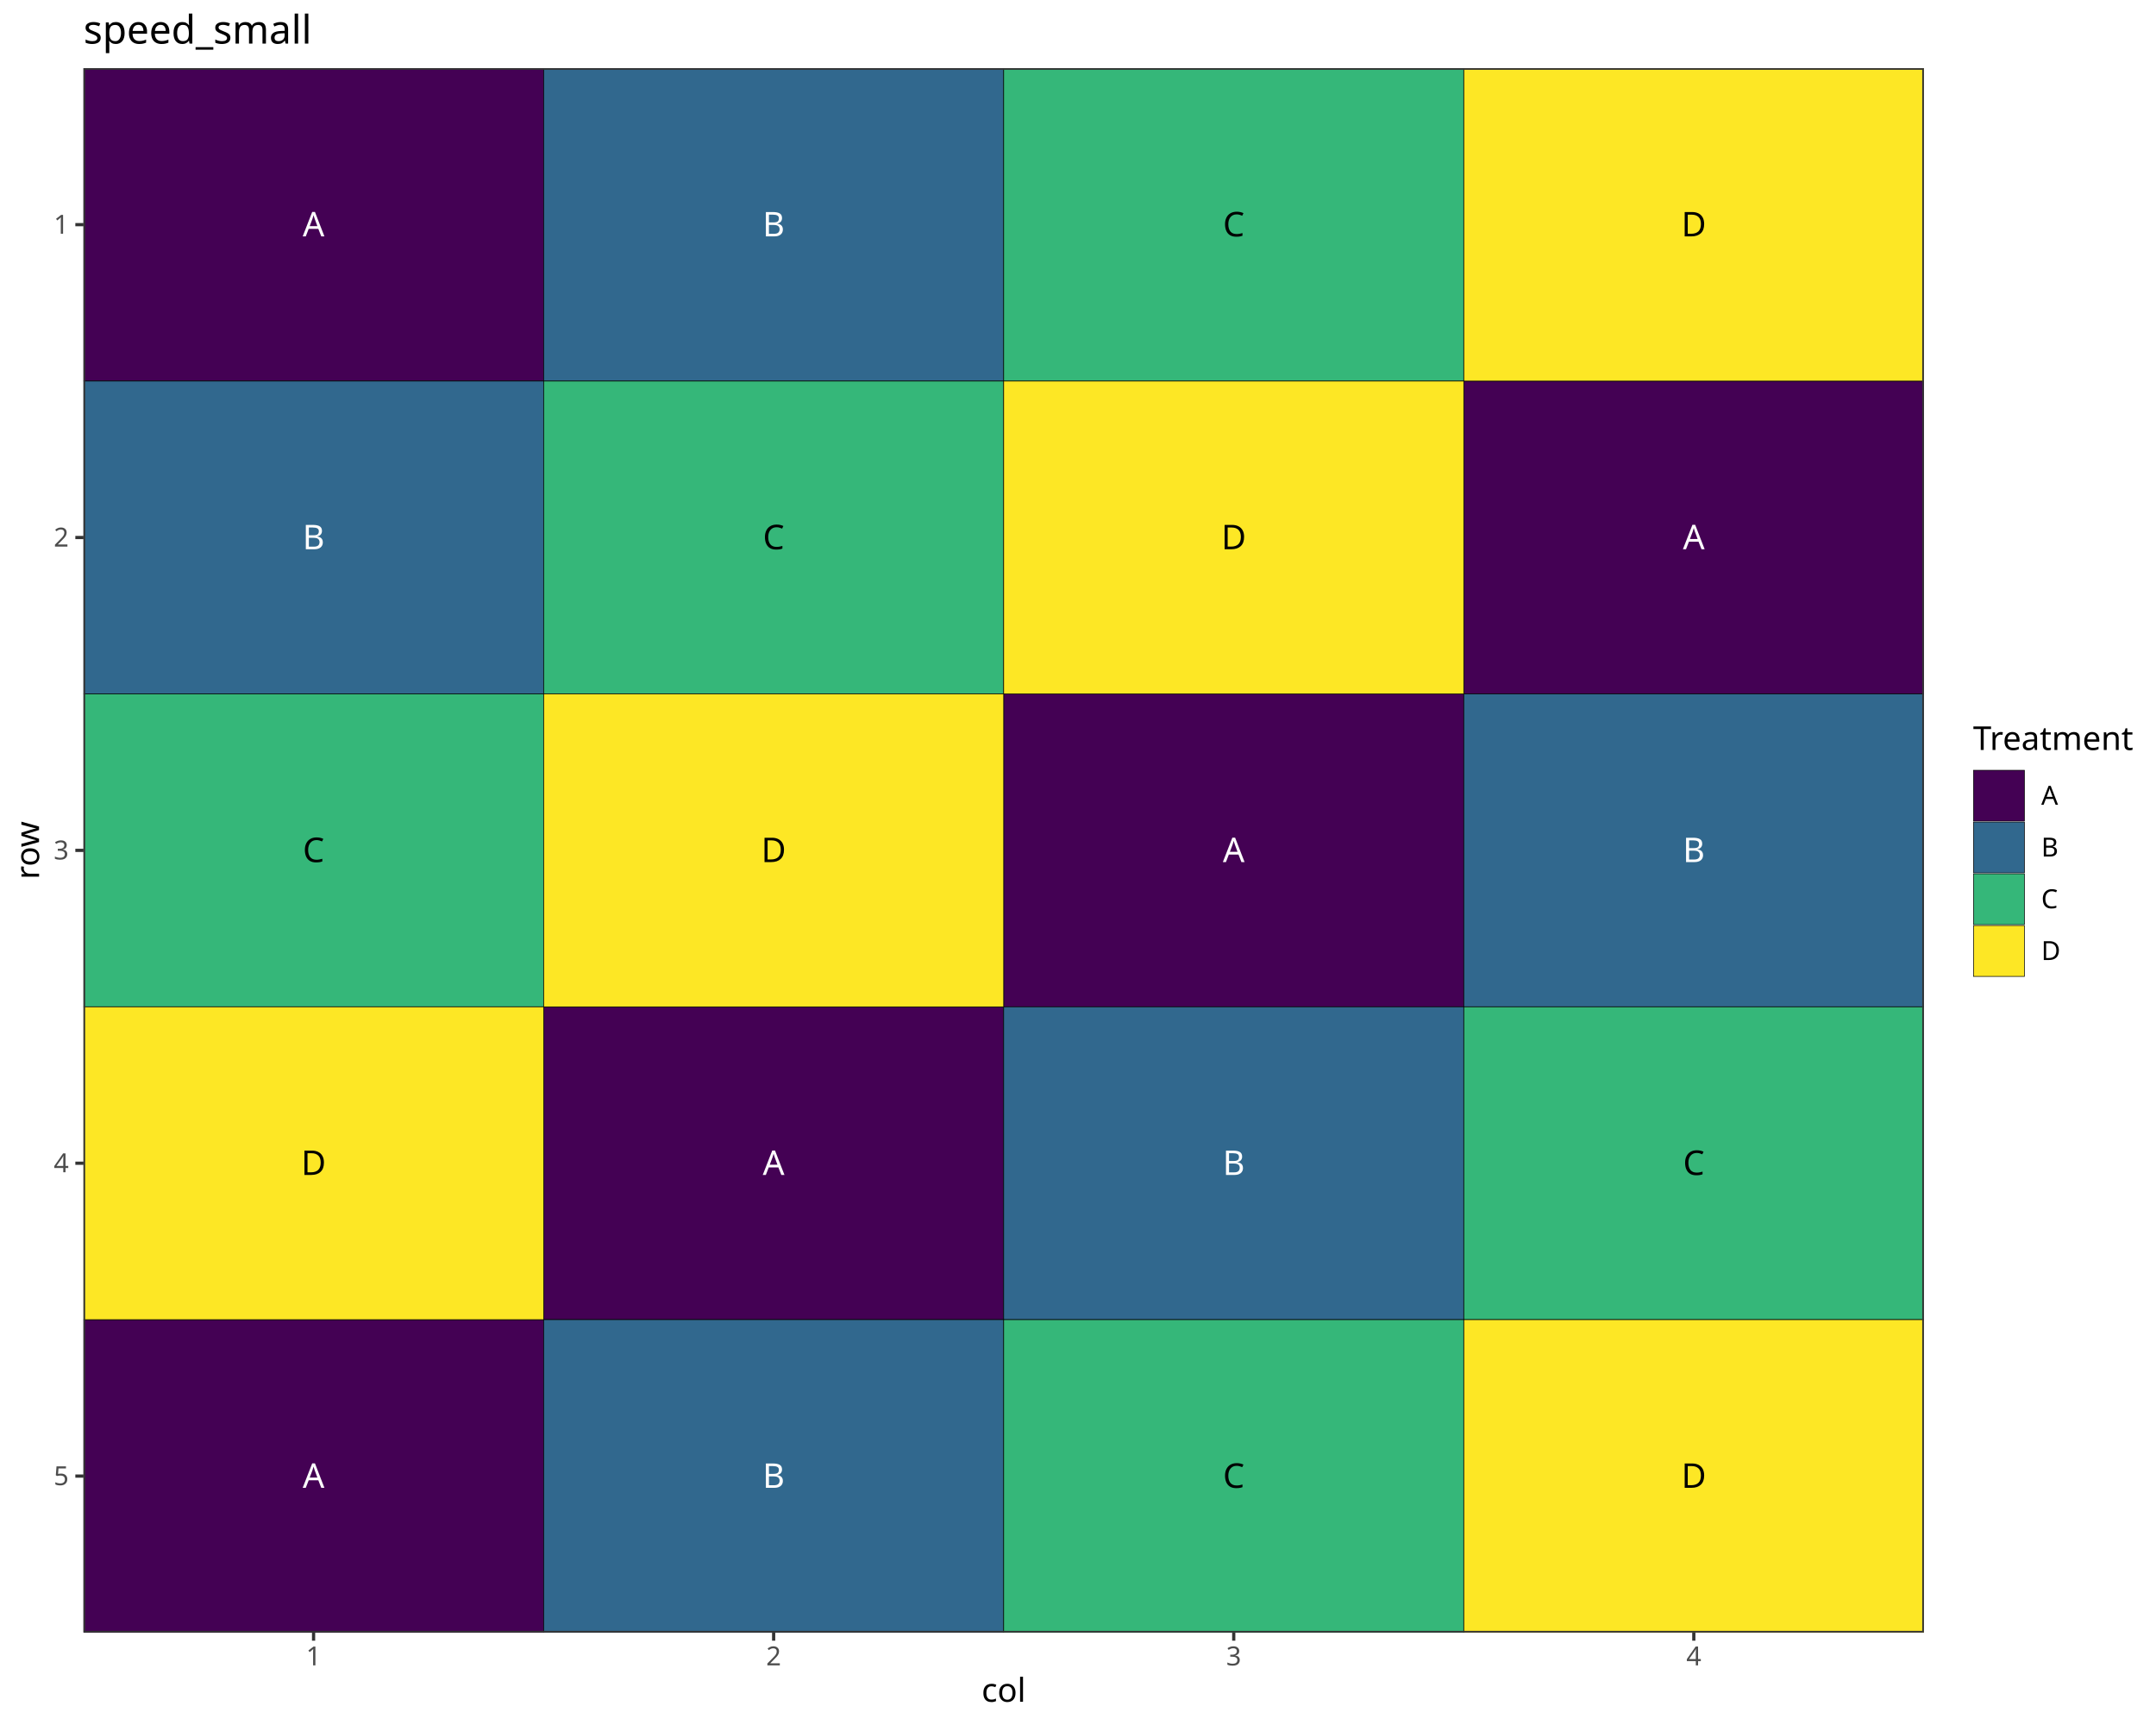
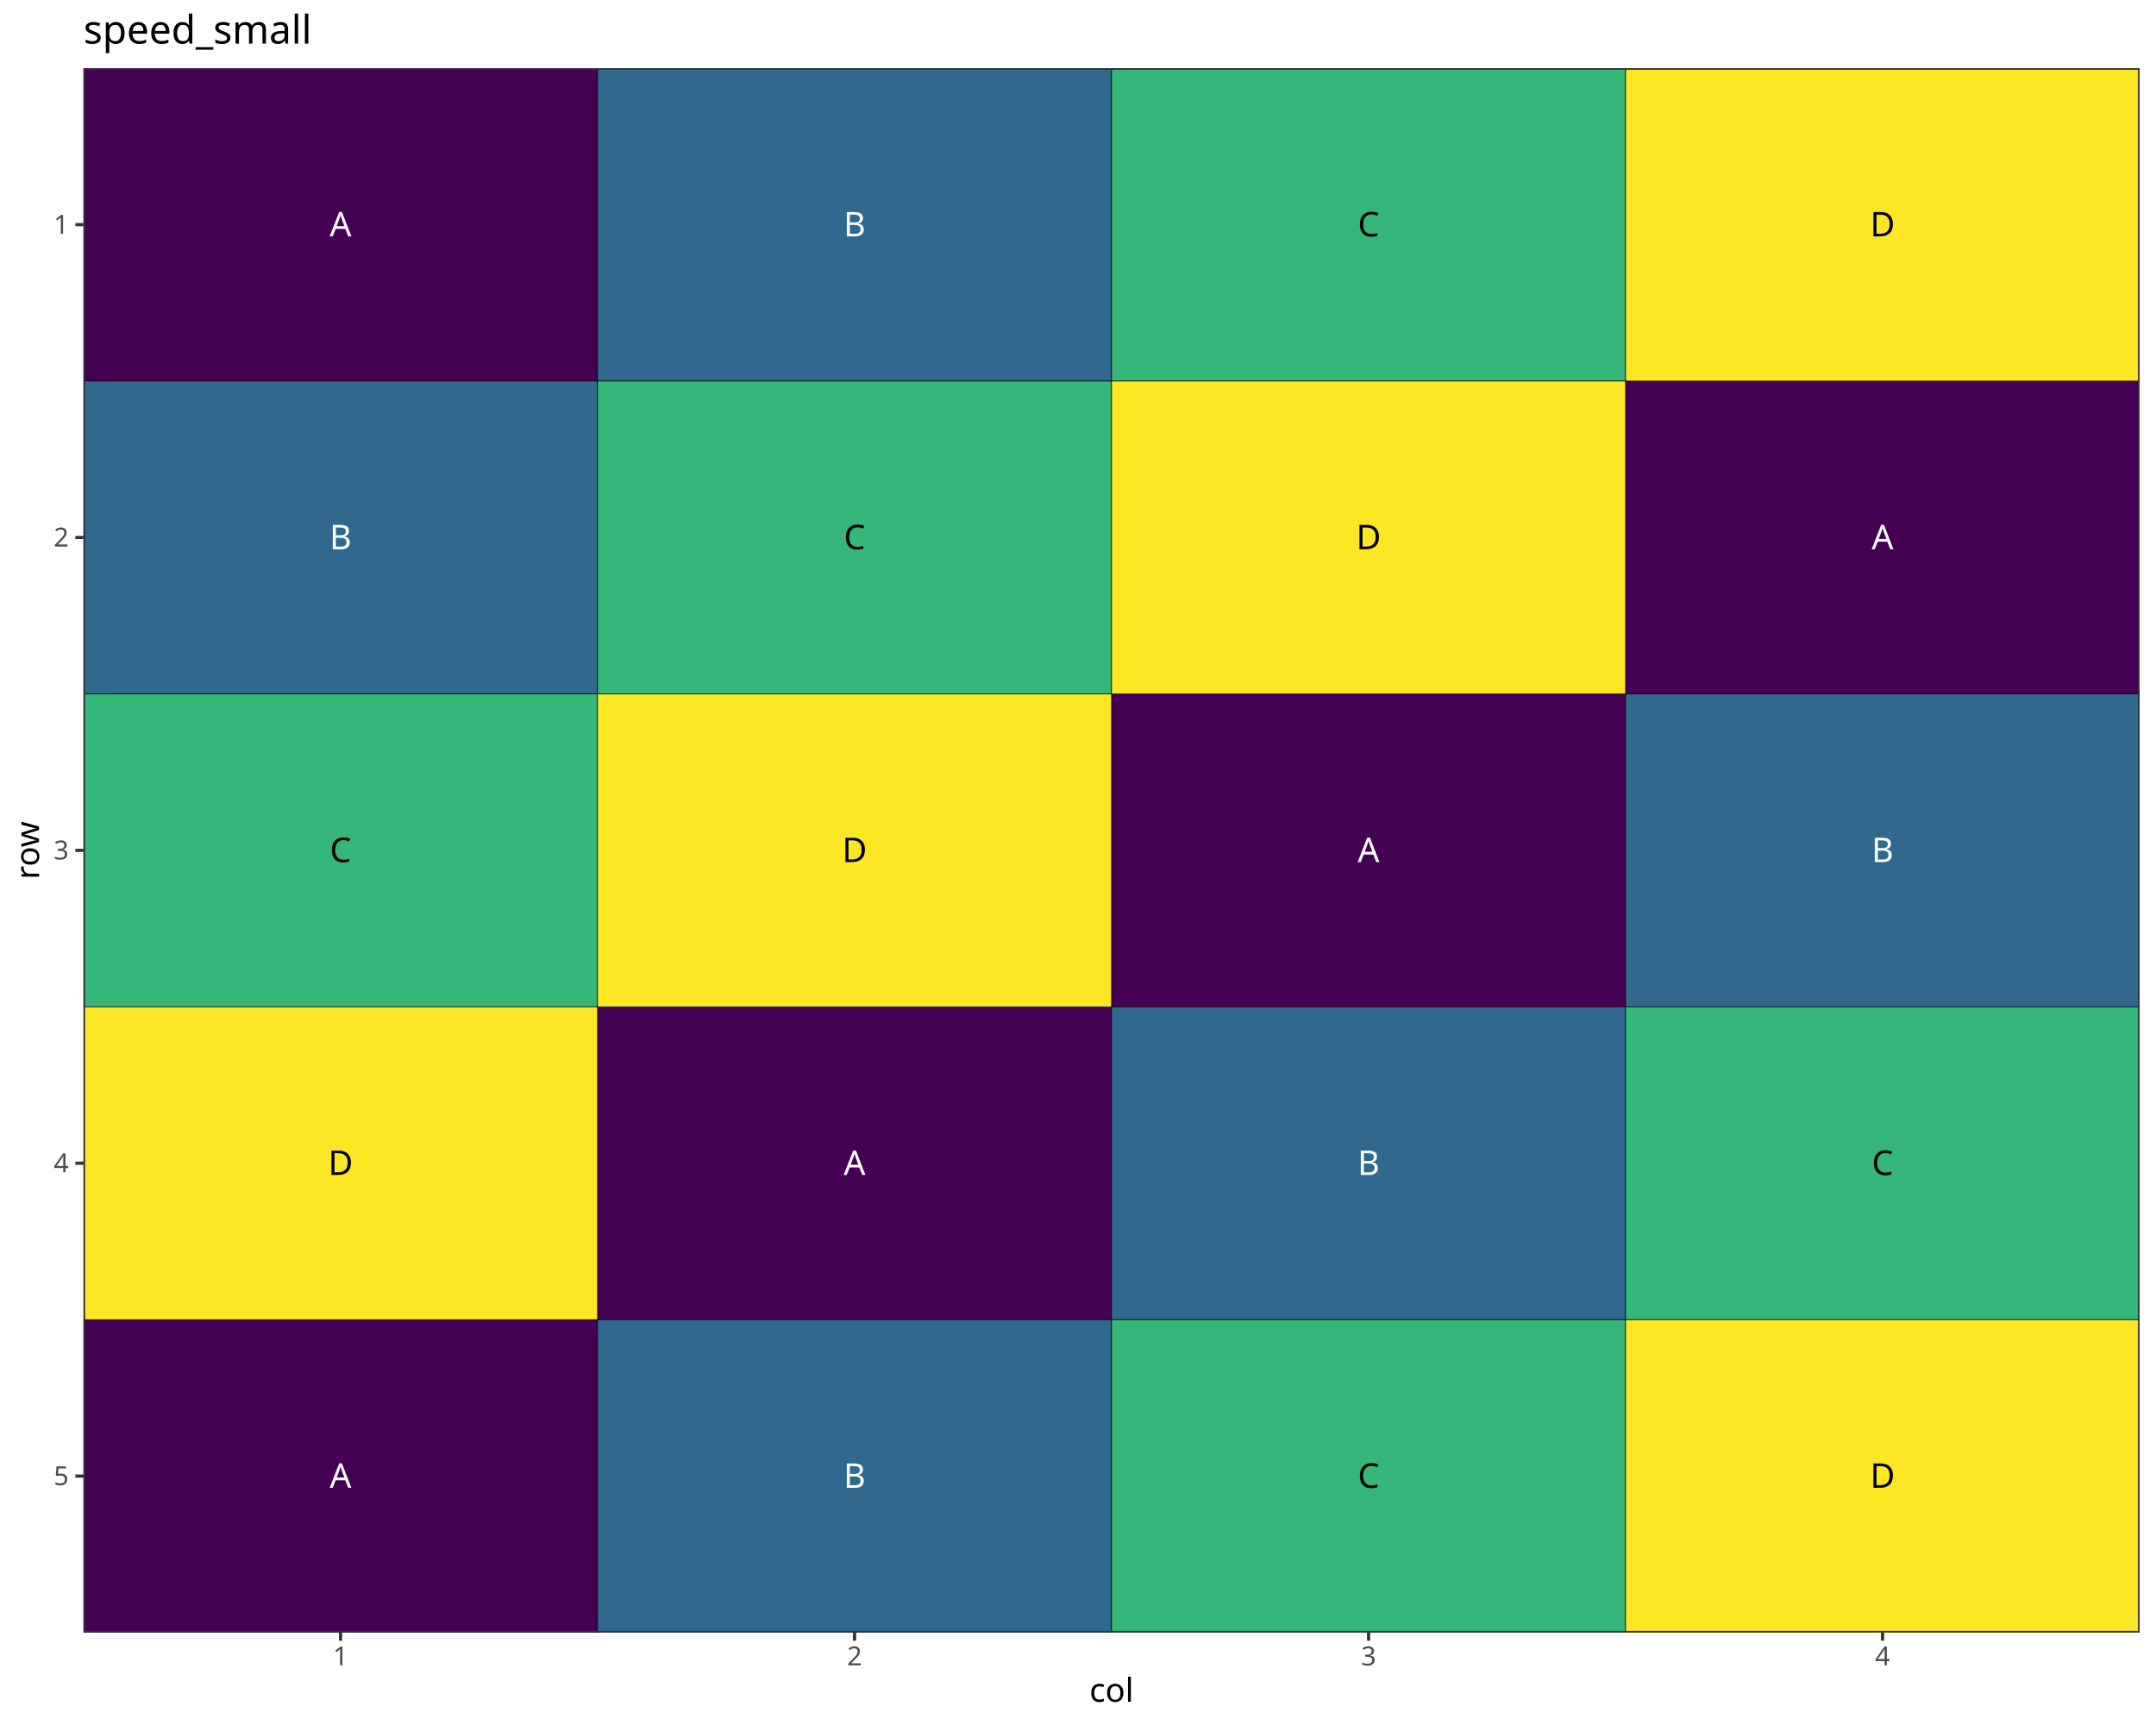
<svg xmlns="http://www.w3.org/2000/svg" class="svglite" data-engine-version="2.0" width="720.00pt" height="576.00pt" viewBox="0 0 720.00 576.00">
  <defs>
    <style type="text/css">
    .svglite line, .svglite polyline, .svglite polygon, .svglite path, .svglite rect, .svglite circle {
      fill: none;
      stroke: #000000;
      stroke-linecap: round;
      stroke-linejoin: round;
      stroke-miterlimit: 10.00;
    }
  </style>
  </defs>
  <rect width="100%" height="100%" style="stroke: none; fill: #FFFFFF;" />
  <defs>
    <clipPath id="cpMC4wMHw3MjAuMDB8MC4wMHw1NzYuMDA=">
      <rect x="0.00" y="0.00" width="720.00" height="576.00" />
    </clipPath>
  </defs>
  <g clip-path="url(#cpMC4wMHw3MjAuMDB8MC4wMHw1NzYuMDA=)">
-     <rect x="-0" y="0.00" width="720.00" height="576.00" style="stroke-width: 1.07; stroke: #FFFFFF; fill: #FFFFFF;" />
+     <rect x="0.00" y="0.00" width="720.00" height="576.00" style="stroke-width: 1.07; stroke: #FFFFFF; fill: #FFFFFF;" />
  </g>
  <defs>
-     <clipPath id="cpMjcuOTB8NjQyLjQ3fDIyLjc4fDU0NS4xMQ==">
-       <rect x="27.90" y="22.78" width="614.57" height="522.33" />
+     <clipPath id="cpMjcuOTB8NzE0LjUyfDIyLjc4fDU0NS4xMQ==">
+       <rect x="27.90" y="22.78" width="686.62" height="522.33" />
    </clipPath>
  </defs>
-   <g clip-path="url(#cpMjcuOTB8NjQyLjQ3fDIyLjc4fDU0NS4xMQ==)">
-     <rect x="27.90" y="22.78" width="614.57" height="522.33" style="stroke-width: 1.07; stroke: none; fill: #FFFFFF;" />
-     <polyline points="27.90,22.78 642.47,22.78 " style="stroke-width: 0.53; stroke: #EBEBEB; stroke-linecap: butt;" />
-     <polyline points="27.90,127.25 642.47,127.25 " style="stroke-width: 0.53; stroke: #EBEBEB; stroke-linecap: butt;" />
-     <polyline points="27.90,231.72 642.47,231.72 " style="stroke-width: 0.53; stroke: #EBEBEB; stroke-linecap: butt;" />
-     <polyline points="27.90,336.18 642.47,336.18 " style="stroke-width: 0.53; stroke: #EBEBEB; stroke-linecap: butt;" />
-     <polyline points="27.90,440.65 642.47,440.65 " style="stroke-width: 0.53; stroke: #EBEBEB; stroke-linecap: butt;" />
-     <polyline points="27.90,545.11 642.47,545.11 " style="stroke-width: 0.53; stroke: #EBEBEB; stroke-linecap: butt;" />
+   <g clip-path="url(#cpMjcuOTB8NzE0LjUyfDIyLjc4fDU0NS4xMQ==)">
+     <rect x="27.90" y="22.78" width="686.62" height="522.33" style="stroke-width: 1.07; stroke: none; fill: #FFFFFF;" />
+     <polyline points="27.90,22.78 714.52,22.78 " style="stroke-width: 0.53; stroke: #EBEBEB; stroke-linecap: butt;" />
+     <polyline points="27.90,127.25 714.52,127.25 " style="stroke-width: 0.53; stroke: #EBEBEB; stroke-linecap: butt;" />
+     <polyline points="27.90,231.72 714.52,231.72 " style="stroke-width: 0.53; stroke: #EBEBEB; stroke-linecap: butt;" />
+     <polyline points="27.90,336.18 714.52,336.18 " style="stroke-width: 0.53; stroke: #EBEBEB; stroke-linecap: butt;" />
+     <polyline points="27.90,440.65 714.52,440.65 " style="stroke-width: 0.53; stroke: #EBEBEB; stroke-linecap: butt;" />
+     <polyline points="27.90,545.11 714.52,545.11 " style="stroke-width: 0.53; stroke: #EBEBEB; stroke-linecap: butt;" />
    <polyline points="27.90,545.11 27.90,22.78 " style="stroke-width: 0.53; stroke: #EBEBEB; stroke-linecap: butt;" />
-     <polyline points="181.54,545.11 181.54,22.78 " style="stroke-width: 0.53; stroke: #EBEBEB; stroke-linecap: butt;" />
-     <polyline points="335.18,545.11 335.18,22.78 " style="stroke-width: 0.53; stroke: #EBEBEB; stroke-linecap: butt;" />
-     <polyline points="488.83,545.11 488.83,22.78 " style="stroke-width: 0.53; stroke: #EBEBEB; stroke-linecap: butt;" />
-     <polyline points="642.47,545.11 642.47,22.78 " style="stroke-width: 0.53; stroke: #EBEBEB; stroke-linecap: butt;" />
-     <polyline points="27.90,75.02 642.47,75.02 " style="stroke-width: 1.07; stroke: #EBEBEB; stroke-linecap: butt;" />
-     <polyline points="27.90,179.48 642.47,179.48 " style="stroke-width: 1.07; stroke: #EBEBEB; stroke-linecap: butt;" />
-     <polyline points="27.90,283.95 642.47,283.95 " style="stroke-width: 1.07; stroke: #EBEBEB; stroke-linecap: butt;" />
-     <polyline points="27.90,388.41 642.47,388.41 " style="stroke-width: 1.07; stroke: #EBEBEB; stroke-linecap: butt;" />
-     <polyline points="27.90,492.88 642.47,492.88 " style="stroke-width: 1.07; stroke: #EBEBEB; stroke-linecap: butt;" />
-     <polyline points="104.72,545.11 104.72,22.78 " style="stroke-width: 1.07; stroke: #EBEBEB; stroke-linecap: butt;" />
-     <polyline points="258.36,545.11 258.36,22.78 " style="stroke-width: 1.07; stroke: #EBEBEB; stroke-linecap: butt;" />
-     <polyline points="412.01,545.11 412.01,22.78 " style="stroke-width: 1.07; stroke: #EBEBEB; stroke-linecap: butt;" />
-     <polyline points="565.65,545.11 565.65,22.78 " style="stroke-width: 1.07; stroke: #EBEBEB; stroke-linecap: butt;" />
-     <rect x="27.90" y="22.78" width="153.64" height="104.47" style="stroke-width: 0.21; stroke-linecap: butt; stroke-linejoin: miter; fill: #440154;" />
-     <rect x="181.54" y="336.18" width="153.64" height="104.47" style="stroke-width: 0.21; stroke-linecap: butt; stroke-linejoin: miter; fill: #440154;" />
-     <rect x="335.18" y="231.72" width="153.64" height="104.47" style="stroke-width: 0.21; stroke-linecap: butt; stroke-linejoin: miter; fill: #440154;" />
-     <rect x="488.83" y="127.25" width="153.64" height="104.47" style="stroke-width: 0.21; stroke-linecap: butt; stroke-linejoin: miter; fill: #440154;" />
-     <rect x="27.90" y="440.65" width="153.64" height="104.47" style="stroke-width: 0.21; stroke-linecap: butt; stroke-linejoin: miter; fill: #440154;" />
-     <rect x="181.54" y="22.78" width="153.64" height="104.47" style="stroke-width: 0.21; stroke-linecap: butt; stroke-linejoin: miter; fill: #31688E;" />
-     <rect x="335.18" y="336.18" width="153.64" height="104.47" style="stroke-width: 0.21; stroke-linecap: butt; stroke-linejoin: miter; fill: #31688E;" />
-     <rect x="488.83" y="231.72" width="153.64" height="104.47" style="stroke-width: 0.21; stroke-linecap: butt; stroke-linejoin: miter; fill: #31688E;" />
-     <rect x="27.90" y="127.25" width="153.64" height="104.47" style="stroke-width: 0.21; stroke-linecap: butt; stroke-linejoin: miter; fill: #31688E;" />
-     <rect x="181.54" y="440.65" width="153.64" height="104.47" style="stroke-width: 0.21; stroke-linecap: butt; stroke-linejoin: miter; fill: #31688E;" />
-     <rect x="335.18" y="22.78" width="153.64" height="104.47" style="stroke-width: 0.21; stroke-linecap: butt; stroke-linejoin: miter; fill: #35B779;" />
-     <rect x="488.83" y="336.18" width="153.64" height="104.47" style="stroke-width: 0.21; stroke-linecap: butt; stroke-linejoin: miter; fill: #35B779;" />
-     <rect x="27.90" y="231.72" width="153.64" height="104.47" style="stroke-width: 0.21; stroke-linecap: butt; stroke-linejoin: miter; fill: #35B779;" />
-     <rect x="181.54" y="127.25" width="153.64" height="104.47" style="stroke-width: 0.21; stroke-linecap: butt; stroke-linejoin: miter; fill: #35B779;" />
-     <rect x="335.18" y="440.65" width="153.64" height="104.47" style="stroke-width: 0.21; stroke-linecap: butt; stroke-linejoin: miter; fill: #35B779;" />
-     <rect x="488.83" y="22.78" width="153.64" height="104.47" style="stroke-width: 0.21; stroke-linecap: butt; stroke-linejoin: miter; fill: #FDE725;" />
-     <rect x="27.90" y="336.18" width="153.64" height="104.47" style="stroke-width: 0.21; stroke-linecap: butt; stroke-linejoin: miter; fill: #FDE725;" />
-     <rect x="181.54" y="231.72" width="153.64" height="104.47" style="stroke-width: 0.21; stroke-linecap: butt; stroke-linejoin: miter; fill: #FDE725;" />
-     <rect x="335.18" y="127.25" width="153.64" height="104.47" style="stroke-width: 0.21; stroke-linecap: butt; stroke-linejoin: miter; fill: #FDE725;" />
-     <rect x="488.83" y="440.65" width="153.64" height="104.47" style="stroke-width: 0.21; stroke-linecap: butt; stroke-linejoin: miter; fill: #FDE725;" />
-     <text x="104.72" y="78.93" text-anchor="middle" style="font-size: 11.38px; fill: #FFFFFF; font-family: sans;" textLength="7.59px" lengthAdjust="spacingAndGlyphs">A</text>
-     <text x="258.36" y="392.33" text-anchor="middle" style="font-size: 11.38px; fill: #FFFFFF; font-family: sans;" textLength="7.59px" lengthAdjust="spacingAndGlyphs">A</text>
-     <text x="412.01" y="287.86" text-anchor="middle" style="font-size: 11.38px; fill: #FFFFFF; font-family: sans;" textLength="7.59px" lengthAdjust="spacingAndGlyphs">A</text>
-     <text x="565.65" y="183.40" text-anchor="middle" style="font-size: 11.38px; fill: #FFFFFF; font-family: sans;" textLength="7.59px" lengthAdjust="spacingAndGlyphs">A</text>
-     <text x="104.72" y="496.80" text-anchor="middle" style="font-size: 11.38px; fill: #FFFFFF; font-family: sans;" textLength="7.59px" lengthAdjust="spacingAndGlyphs">A</text>
-     <text x="258.36" y="78.93" text-anchor="middle" style="font-size: 11.38px; fill: #FFFFFF; font-family: sans;" textLength="7.59px" lengthAdjust="spacingAndGlyphs">B</text>
-     <text x="412.01" y="392.33" text-anchor="middle" style="font-size: 11.38px; fill: #FFFFFF; font-family: sans;" textLength="7.59px" lengthAdjust="spacingAndGlyphs">B</text>
-     <text x="565.65" y="287.86" text-anchor="middle" style="font-size: 11.38px; fill: #FFFFFF; font-family: sans;" textLength="7.59px" lengthAdjust="spacingAndGlyphs">B</text>
-     <text x="104.72" y="183.40" text-anchor="middle" style="font-size: 11.38px; fill: #FFFFFF; font-family: sans;" textLength="7.59px" lengthAdjust="spacingAndGlyphs">B</text>
-     <text x="258.36" y="496.80" text-anchor="middle" style="font-size: 11.38px; fill: #FFFFFF; font-family: sans;" textLength="7.59px" lengthAdjust="spacingAndGlyphs">B</text>
-     <text x="412.01" y="78.93" text-anchor="middle" style="font-size: 11.38px; font-family: sans;" textLength="8.22px" lengthAdjust="spacingAndGlyphs">C</text>
-     <text x="565.65" y="392.33" text-anchor="middle" style="font-size: 11.38px; font-family: sans;" textLength="8.22px" lengthAdjust="spacingAndGlyphs">C</text>
-     <text x="104.72" y="287.86" text-anchor="middle" style="font-size: 11.38px; font-family: sans;" textLength="8.22px" lengthAdjust="spacingAndGlyphs">C</text>
-     <text x="258.36" y="183.40" text-anchor="middle" style="font-size: 11.38px; font-family: sans;" textLength="8.22px" lengthAdjust="spacingAndGlyphs">C</text>
-     <text x="412.01" y="496.80" text-anchor="middle" style="font-size: 11.38px; font-family: sans;" textLength="8.22px" lengthAdjust="spacingAndGlyphs">C</text>
-     <text x="565.65" y="78.93" text-anchor="middle" style="font-size: 11.38px; font-family: sans;" textLength="8.22px" lengthAdjust="spacingAndGlyphs">D</text>
-     <text x="104.72" y="392.33" text-anchor="middle" style="font-size: 11.38px; font-family: sans;" textLength="8.22px" lengthAdjust="spacingAndGlyphs">D</text>
-     <text x="258.36" y="287.86" text-anchor="middle" style="font-size: 11.38px; font-family: sans;" textLength="8.22px" lengthAdjust="spacingAndGlyphs">D</text>
-     <text x="412.01" y="183.40" text-anchor="middle" style="font-size: 11.38px; font-family: sans;" textLength="8.22px" lengthAdjust="spacingAndGlyphs">D</text>
-     <text x="565.65" y="496.80" text-anchor="middle" style="font-size: 11.38px; font-family: sans;" textLength="8.22px" lengthAdjust="spacingAndGlyphs">D</text>
-     <rect x="27.90" y="22.78" width="614.57" height="522.33" style="stroke-width: 1.07; stroke: #333333;" />
+     <polyline points="199.55,545.11 199.55,22.78 " style="stroke-width: 0.53; stroke: #EBEBEB; stroke-linecap: butt;" />
+     <polyline points="371.21,545.11 371.21,22.78 " style="stroke-width: 0.53; stroke: #EBEBEB; stroke-linecap: butt;" />
+     <polyline points="542.87,545.11 542.87,22.78 " style="stroke-width: 0.53; stroke: #EBEBEB; stroke-linecap: butt;" />
+     <polyline points="714.52,545.11 714.52,22.78 " style="stroke-width: 0.53; stroke: #EBEBEB; stroke-linecap: butt;" />
+     <polyline points="27.90,75.02 714.52,75.02 " style="stroke-width: 1.07; stroke: #EBEBEB; stroke-linecap: butt;" />
+     <polyline points="27.90,179.48 714.52,179.48 " style="stroke-width: 1.07; stroke: #EBEBEB; stroke-linecap: butt;" />
+     <polyline points="27.90,283.95 714.52,283.95 " style="stroke-width: 1.07; stroke: #EBEBEB; stroke-linecap: butt;" />
+     <polyline points="27.90,388.41 714.52,388.41 " style="stroke-width: 1.07; stroke: #EBEBEB; stroke-linecap: butt;" />
+     <polyline points="27.90,492.88 714.52,492.88 " style="stroke-width: 1.07; stroke: #EBEBEB; stroke-linecap: butt;" />
+     <polyline points="113.73,545.11 113.73,22.78 " style="stroke-width: 1.07; stroke: #EBEBEB; stroke-linecap: butt;" />
+     <polyline points="285.38,545.11 285.38,22.78 " style="stroke-width: 1.07; stroke: #EBEBEB; stroke-linecap: butt;" />
+     <polyline points="457.04,545.11 457.04,22.78 " style="stroke-width: 1.07; stroke: #EBEBEB; stroke-linecap: butt;" />
+     <polyline points="628.69,545.11 628.69,22.78 " style="stroke-width: 1.07; stroke: #EBEBEB; stroke-linecap: butt;" />
+     <rect x="27.90" y="22.78" width="171.66" height="104.47" style="stroke-width: 0.21; stroke-linecap: butt; stroke-linejoin: miter; fill: #440154;" />
+     <rect x="199.55" y="336.18" width="171.66" height="104.47" style="stroke-width: 0.21; stroke-linecap: butt; stroke-linejoin: miter; fill: #440154;" />
+     <rect x="371.21" y="231.72" width="171.66" height="104.47" style="stroke-width: 0.21; stroke-linecap: butt; stroke-linejoin: miter; fill: #440154;" />
+     <rect x="542.87" y="127.25" width="171.66" height="104.47" style="stroke-width: 0.21; stroke-linecap: butt; stroke-linejoin: miter; fill: #440154;" />
+     <rect x="27.90" y="440.65" width="171.66" height="104.47" style="stroke-width: 0.21; stroke-linecap: butt; stroke-linejoin: miter; fill: #440154;" />
+     <rect x="199.55" y="22.78" width="171.66" height="104.47" style="stroke-width: 0.21; stroke-linecap: butt; stroke-linejoin: miter; fill: #31688E;" />
+     <rect x="371.21" y="336.18" width="171.66" height="104.47" style="stroke-width: 0.21; stroke-linecap: butt; stroke-linejoin: miter; fill: #31688E;" />
+     <rect x="542.87" y="231.72" width="171.66" height="104.47" style="stroke-width: 0.21; stroke-linecap: butt; stroke-linejoin: miter; fill: #31688E;" />
+     <rect x="27.90" y="127.25" width="171.66" height="104.47" style="stroke-width: 0.21; stroke-linecap: butt; stroke-linejoin: miter; fill: #31688E;" />
+     <rect x="199.55" y="440.65" width="171.66" height="104.47" style="stroke-width: 0.21; stroke-linecap: butt; stroke-linejoin: miter; fill: #31688E;" />
+     <rect x="371.21" y="22.78" width="171.66" height="104.47" style="stroke-width: 0.21; stroke-linecap: butt; stroke-linejoin: miter; fill: #35B779;" />
+     <rect x="542.87" y="336.18" width="171.66" height="104.47" style="stroke-width: 0.21; stroke-linecap: butt; stroke-linejoin: miter; fill: #35B779;" />
+     <rect x="27.90" y="231.72" width="171.66" height="104.47" style="stroke-width: 0.21; stroke-linecap: butt; stroke-linejoin: miter; fill: #35B779;" />
+     <rect x="199.55" y="127.25" width="171.66" height="104.47" style="stroke-width: 0.21; stroke-linecap: butt; stroke-linejoin: miter; fill: #35B779;" />
+     <rect x="371.21" y="440.65" width="171.66" height="104.47" style="stroke-width: 0.21; stroke-linecap: butt; stroke-linejoin: miter; fill: #35B779;" />
+     <rect x="542.87" y="22.78" width="171.66" height="104.47" style="stroke-width: 0.21; stroke-linecap: butt; stroke-linejoin: miter; fill: #FDE725;" />
+     <rect x="27.90" y="336.18" width="171.66" height="104.47" style="stroke-width: 0.21; stroke-linecap: butt; stroke-linejoin: miter; fill: #FDE725;" />
+     <rect x="199.55" y="231.72" width="171.66" height="104.47" style="stroke-width: 0.21; stroke-linecap: butt; stroke-linejoin: miter; fill: #FDE725;" />
+     <rect x="371.21" y="127.25" width="171.66" height="104.47" style="stroke-width: 0.21; stroke-linecap: butt; stroke-linejoin: miter; fill: #FDE725;" />
+     <rect x="542.87" y="440.65" width="171.66" height="104.47" style="stroke-width: 0.21; stroke-linecap: butt; stroke-linejoin: miter; fill: #FDE725;" />
+     <text x="113.73" y="78.93" text-anchor="middle" style="font-size: 11.38px; fill: #FFFFFF; font-family: sans;" textLength="7.59px" lengthAdjust="spacingAndGlyphs">A</text>
+     <text x="285.38" y="392.33" text-anchor="middle" style="font-size: 11.38px; fill: #FFFFFF; font-family: sans;" textLength="7.59px" lengthAdjust="spacingAndGlyphs">A</text>
+     <text x="457.04" y="287.86" text-anchor="middle" style="font-size: 11.38px; fill: #FFFFFF; font-family: sans;" textLength="7.59px" lengthAdjust="spacingAndGlyphs">A</text>
+     <text x="628.69" y="183.40" text-anchor="middle" style="font-size: 11.38px; fill: #FFFFFF; font-family: sans;" textLength="7.59px" lengthAdjust="spacingAndGlyphs">A</text>
+     <text x="113.73" y="496.80" text-anchor="middle" style="font-size: 11.38px; fill: #FFFFFF; font-family: sans;" textLength="7.59px" lengthAdjust="spacingAndGlyphs">A</text>
+     <text x="285.38" y="78.93" text-anchor="middle" style="font-size: 11.38px; fill: #FFFFFF; font-family: sans;" textLength="7.59px" lengthAdjust="spacingAndGlyphs">B</text>
+     <text x="457.04" y="392.33" text-anchor="middle" style="font-size: 11.38px; fill: #FFFFFF; font-family: sans;" textLength="7.59px" lengthAdjust="spacingAndGlyphs">B</text>
+     <text x="628.69" y="287.86" text-anchor="middle" style="font-size: 11.38px; fill: #FFFFFF; font-family: sans;" textLength="7.59px" lengthAdjust="spacingAndGlyphs">B</text>
+     <text x="113.73" y="183.40" text-anchor="middle" style="font-size: 11.38px; fill: #FFFFFF; font-family: sans;" textLength="7.59px" lengthAdjust="spacingAndGlyphs">B</text>
+     <text x="285.38" y="496.80" text-anchor="middle" style="font-size: 11.38px; fill: #FFFFFF; font-family: sans;" textLength="7.59px" lengthAdjust="spacingAndGlyphs">B</text>
+     <text x="457.04" y="78.93" text-anchor="middle" style="font-size: 11.38px; font-family: sans;" textLength="8.22px" lengthAdjust="spacingAndGlyphs">C</text>
+     <text x="628.69" y="392.33" text-anchor="middle" style="font-size: 11.38px; font-family: sans;" textLength="8.22px" lengthAdjust="spacingAndGlyphs">C</text>
+     <text x="113.73" y="287.86" text-anchor="middle" style="font-size: 11.38px; font-family: sans;" textLength="8.22px" lengthAdjust="spacingAndGlyphs">C</text>
+     <text x="285.38" y="183.40" text-anchor="middle" style="font-size: 11.38px; font-family: sans;" textLength="8.22px" lengthAdjust="spacingAndGlyphs">C</text>
+     <text x="457.04" y="496.80" text-anchor="middle" style="font-size: 11.38px; font-family: sans;" textLength="8.22px" lengthAdjust="spacingAndGlyphs">C</text>
+     <text x="628.69" y="78.93" text-anchor="middle" style="font-size: 11.38px; font-family: sans;" textLength="8.22px" lengthAdjust="spacingAndGlyphs">D</text>
+     <text x="113.73" y="392.33" text-anchor="middle" style="font-size: 11.38px; font-family: sans;" textLength="8.22px" lengthAdjust="spacingAndGlyphs">D</text>
+     <text x="285.38" y="287.86" text-anchor="middle" style="font-size: 11.38px; font-family: sans;" textLength="8.22px" lengthAdjust="spacingAndGlyphs">D</text>
+     <text x="457.04" y="183.40" text-anchor="middle" style="font-size: 11.38px; font-family: sans;" textLength="8.22px" lengthAdjust="spacingAndGlyphs">D</text>
+     <text x="628.69" y="496.80" text-anchor="middle" style="font-size: 11.38px; font-family: sans;" textLength="8.22px" lengthAdjust="spacingAndGlyphs">D</text>
+     <rect x="27.90" y="22.78" width="686.62" height="522.33" style="stroke-width: 1.07; stroke: #333333;" />
  </g>
  <g clip-path="url(#cpMC4wMHw3MjAuMDB8MC4wMHw1NzYuMDA=)">
    <text x="22.97" y="78.04" text-anchor="end" style="font-size: 8.80px; fill: #4D4D4D; font-family: sans;" textLength="4.89px" lengthAdjust="spacingAndGlyphs">1</text>
    <text x="22.97" y="182.51" text-anchor="end" style="font-size: 8.80px; fill: #4D4D4D; font-family: sans;" textLength="4.89px" lengthAdjust="spacingAndGlyphs">2</text>
    <text x="22.97" y="286.98" text-anchor="end" style="font-size: 8.80px; fill: #4D4D4D; font-family: sans;" textLength="4.89px" lengthAdjust="spacingAndGlyphs">3</text>
    <text x="22.97" y="391.44" text-anchor="end" style="font-size: 8.80px; fill: #4D4D4D; font-family: sans;" textLength="4.89px" lengthAdjust="spacingAndGlyphs">4</text>
    <text x="22.97" y="495.91" text-anchor="end" style="font-size: 8.80px; fill: #4D4D4D; font-family: sans;" textLength="4.89px" lengthAdjust="spacingAndGlyphs">5</text>
    <polyline points="25.16,75.02 27.90,75.02 " style="stroke-width: 1.07; stroke: #333333; stroke-linecap: butt;" />
    <polyline points="25.16,179.48 27.90,179.48 " style="stroke-width: 1.07; stroke: #333333; stroke-linecap: butt;" />
    <polyline points="25.16,283.95 27.90,283.95 " style="stroke-width: 1.07; stroke: #333333; stroke-linecap: butt;" />
    <polyline points="25.16,388.41 27.90,388.41 " style="stroke-width: 1.07; stroke: #333333; stroke-linecap: butt;" />
    <polyline points="25.16,492.88 27.90,492.88 " style="stroke-width: 1.07; stroke: #333333; stroke-linecap: butt;" />
-     <polyline points="104.72,547.85 104.72,545.11 " style="stroke-width: 1.07; stroke: #333333; stroke-linecap: butt;" />
-     <polyline points="258.36,547.85 258.36,545.11 " style="stroke-width: 1.07; stroke: #333333; stroke-linecap: butt;" />
-     <polyline points="412.01,547.85 412.01,545.11 " style="stroke-width: 1.07; stroke: #333333; stroke-linecap: butt;" />
-     <polyline points="565.65,547.85 565.65,545.11 " style="stroke-width: 1.07; stroke: #333333; stroke-linecap: butt;" />
-     <text x="104.72" y="556.10" text-anchor="middle" style="font-size: 8.80px; fill: #4D4D4D; font-family: sans;" textLength="4.89px" lengthAdjust="spacingAndGlyphs">1</text>
-     <text x="258.36" y="556.10" text-anchor="middle" style="font-size: 8.80px; fill: #4D4D4D; font-family: sans;" textLength="4.89px" lengthAdjust="spacingAndGlyphs">2</text>
-     <text x="412.01" y="556.10" text-anchor="middle" style="font-size: 8.80px; fill: #4D4D4D; font-family: sans;" textLength="4.89px" lengthAdjust="spacingAndGlyphs">3</text>
-     <text x="565.65" y="556.10" text-anchor="middle" style="font-size: 8.80px; fill: #4D4D4D; font-family: sans;" textLength="4.89px" lengthAdjust="spacingAndGlyphs">4</text>
-     <text x="335.18" y="568.24" text-anchor="middle" style="font-size: 11.00px; font-family: sans;" textLength="14.06px" lengthAdjust="spacingAndGlyphs">col</text>
+     <polyline points="113.73,547.85 113.73,545.11 " style="stroke-width: 1.07; stroke: #333333; stroke-linecap: butt;" />
+     <polyline points="285.38,547.85 285.38,545.11 " style="stroke-width: 1.07; stroke: #333333; stroke-linecap: butt;" />
+     <polyline points="457.04,547.85 457.04,545.11 " style="stroke-width: 1.07; stroke: #333333; stroke-linecap: butt;" />
+     <polyline points="628.69,547.85 628.69,545.11 " style="stroke-width: 1.07; stroke: #333333; stroke-linecap: butt;" />
+     <text x="113.73" y="556.10" text-anchor="middle" style="font-size: 8.80px; fill: #4D4D4D; font-family: sans;" textLength="4.89px" lengthAdjust="spacingAndGlyphs">1</text>
+     <text x="285.38" y="556.10" text-anchor="middle" style="font-size: 8.80px; fill: #4D4D4D; font-family: sans;" textLength="4.89px" lengthAdjust="spacingAndGlyphs">2</text>
+     <text x="457.04" y="556.10" text-anchor="middle" style="font-size: 8.80px; fill: #4D4D4D; font-family: sans;" textLength="4.89px" lengthAdjust="spacingAndGlyphs">3</text>
+     <text x="628.69" y="556.10" text-anchor="middle" style="font-size: 8.80px; fill: #4D4D4D; font-family: sans;" textLength="4.89px" lengthAdjust="spacingAndGlyphs">4</text>
+     <text x="371.21" y="568.24" text-anchor="middle" style="font-size: 11.00px; font-family: sans;" textLength="14.06px" lengthAdjust="spacingAndGlyphs">col</text>
    <text transform="translate(13.05,283.95) rotate(-90)" text-anchor="middle" style="font-size: 11.00px; font-family: sans;" textLength="17.73px" lengthAdjust="spacingAndGlyphs">row</text>
-     <rect x="653.43" y="236.24" width="61.09" height="95.41" style="stroke-width: 1.07; stroke: none; fill: #FFFFFF;" />
-     <text x="658.91" y="250.43" style="font-size: 11.00px; font-family: sans;" textLength="50.13px" lengthAdjust="spacingAndGlyphs">Treatment</text>
-     <rect x="658.91" y="257.05" width="17.28" height="17.28" style="stroke-width: 1.07; stroke: none; fill: #FFFFFF;" />
-     <rect x="659.05" y="257.20" width="17.00" height="17.00" style="stroke-width: 0.21; stroke-linecap: butt; stroke-linejoin: miter; fill: #440154;" />
-     <rect x="658.91" y="274.33" width="17.28" height="17.28" style="stroke-width: 1.07; stroke: none; fill: #FFFFFF;" />
-     <rect x="659.05" y="274.48" width="17.00" height="17.00" style="stroke-width: 0.21; stroke-linecap: butt; stroke-linejoin: miter; fill: #31688E;" />
-     <rect x="658.91" y="291.61" width="17.28" height="17.28" style="stroke-width: 1.07; stroke: none; fill: #FFFFFF;" />
-     <rect x="659.05" y="291.76" width="17.00" height="17.00" style="stroke-width: 0.21; stroke-linecap: butt; stroke-linejoin: miter; fill: #35B779;" />
-     <rect x="658.91" y="308.89" width="17.28" height="17.28" style="stroke-width: 1.07; stroke: none; fill: #FFFFFF;" />
-     <rect x="659.05" y="309.04" width="17.00" height="17.00" style="stroke-width: 0.21; stroke-linecap: butt; stroke-linejoin: miter; fill: #FDE725;" />
-     <text x="681.67" y="268.72" style="font-size: 8.80px; font-family: sans;" textLength="5.87px" lengthAdjust="spacingAndGlyphs">A</text>
-     <text x="681.67" y="286.00" style="font-size: 8.80px; font-family: sans;" textLength="5.87px" lengthAdjust="spacingAndGlyphs">B</text>
-     <text x="681.67" y="303.28" style="font-size: 8.80px; font-family: sans;" textLength="6.36px" lengthAdjust="spacingAndGlyphs">C</text>
-     <text x="681.67" y="320.56" style="font-size: 8.80px; font-family: sans;" textLength="6.36px" lengthAdjust="spacingAndGlyphs">D</text>
    <text x="27.90" y="14.56" style="font-size: 13.20px; font-family: sans;" textLength="74.12px" lengthAdjust="spacingAndGlyphs">speed_small</text>
  </g>
</svg>
